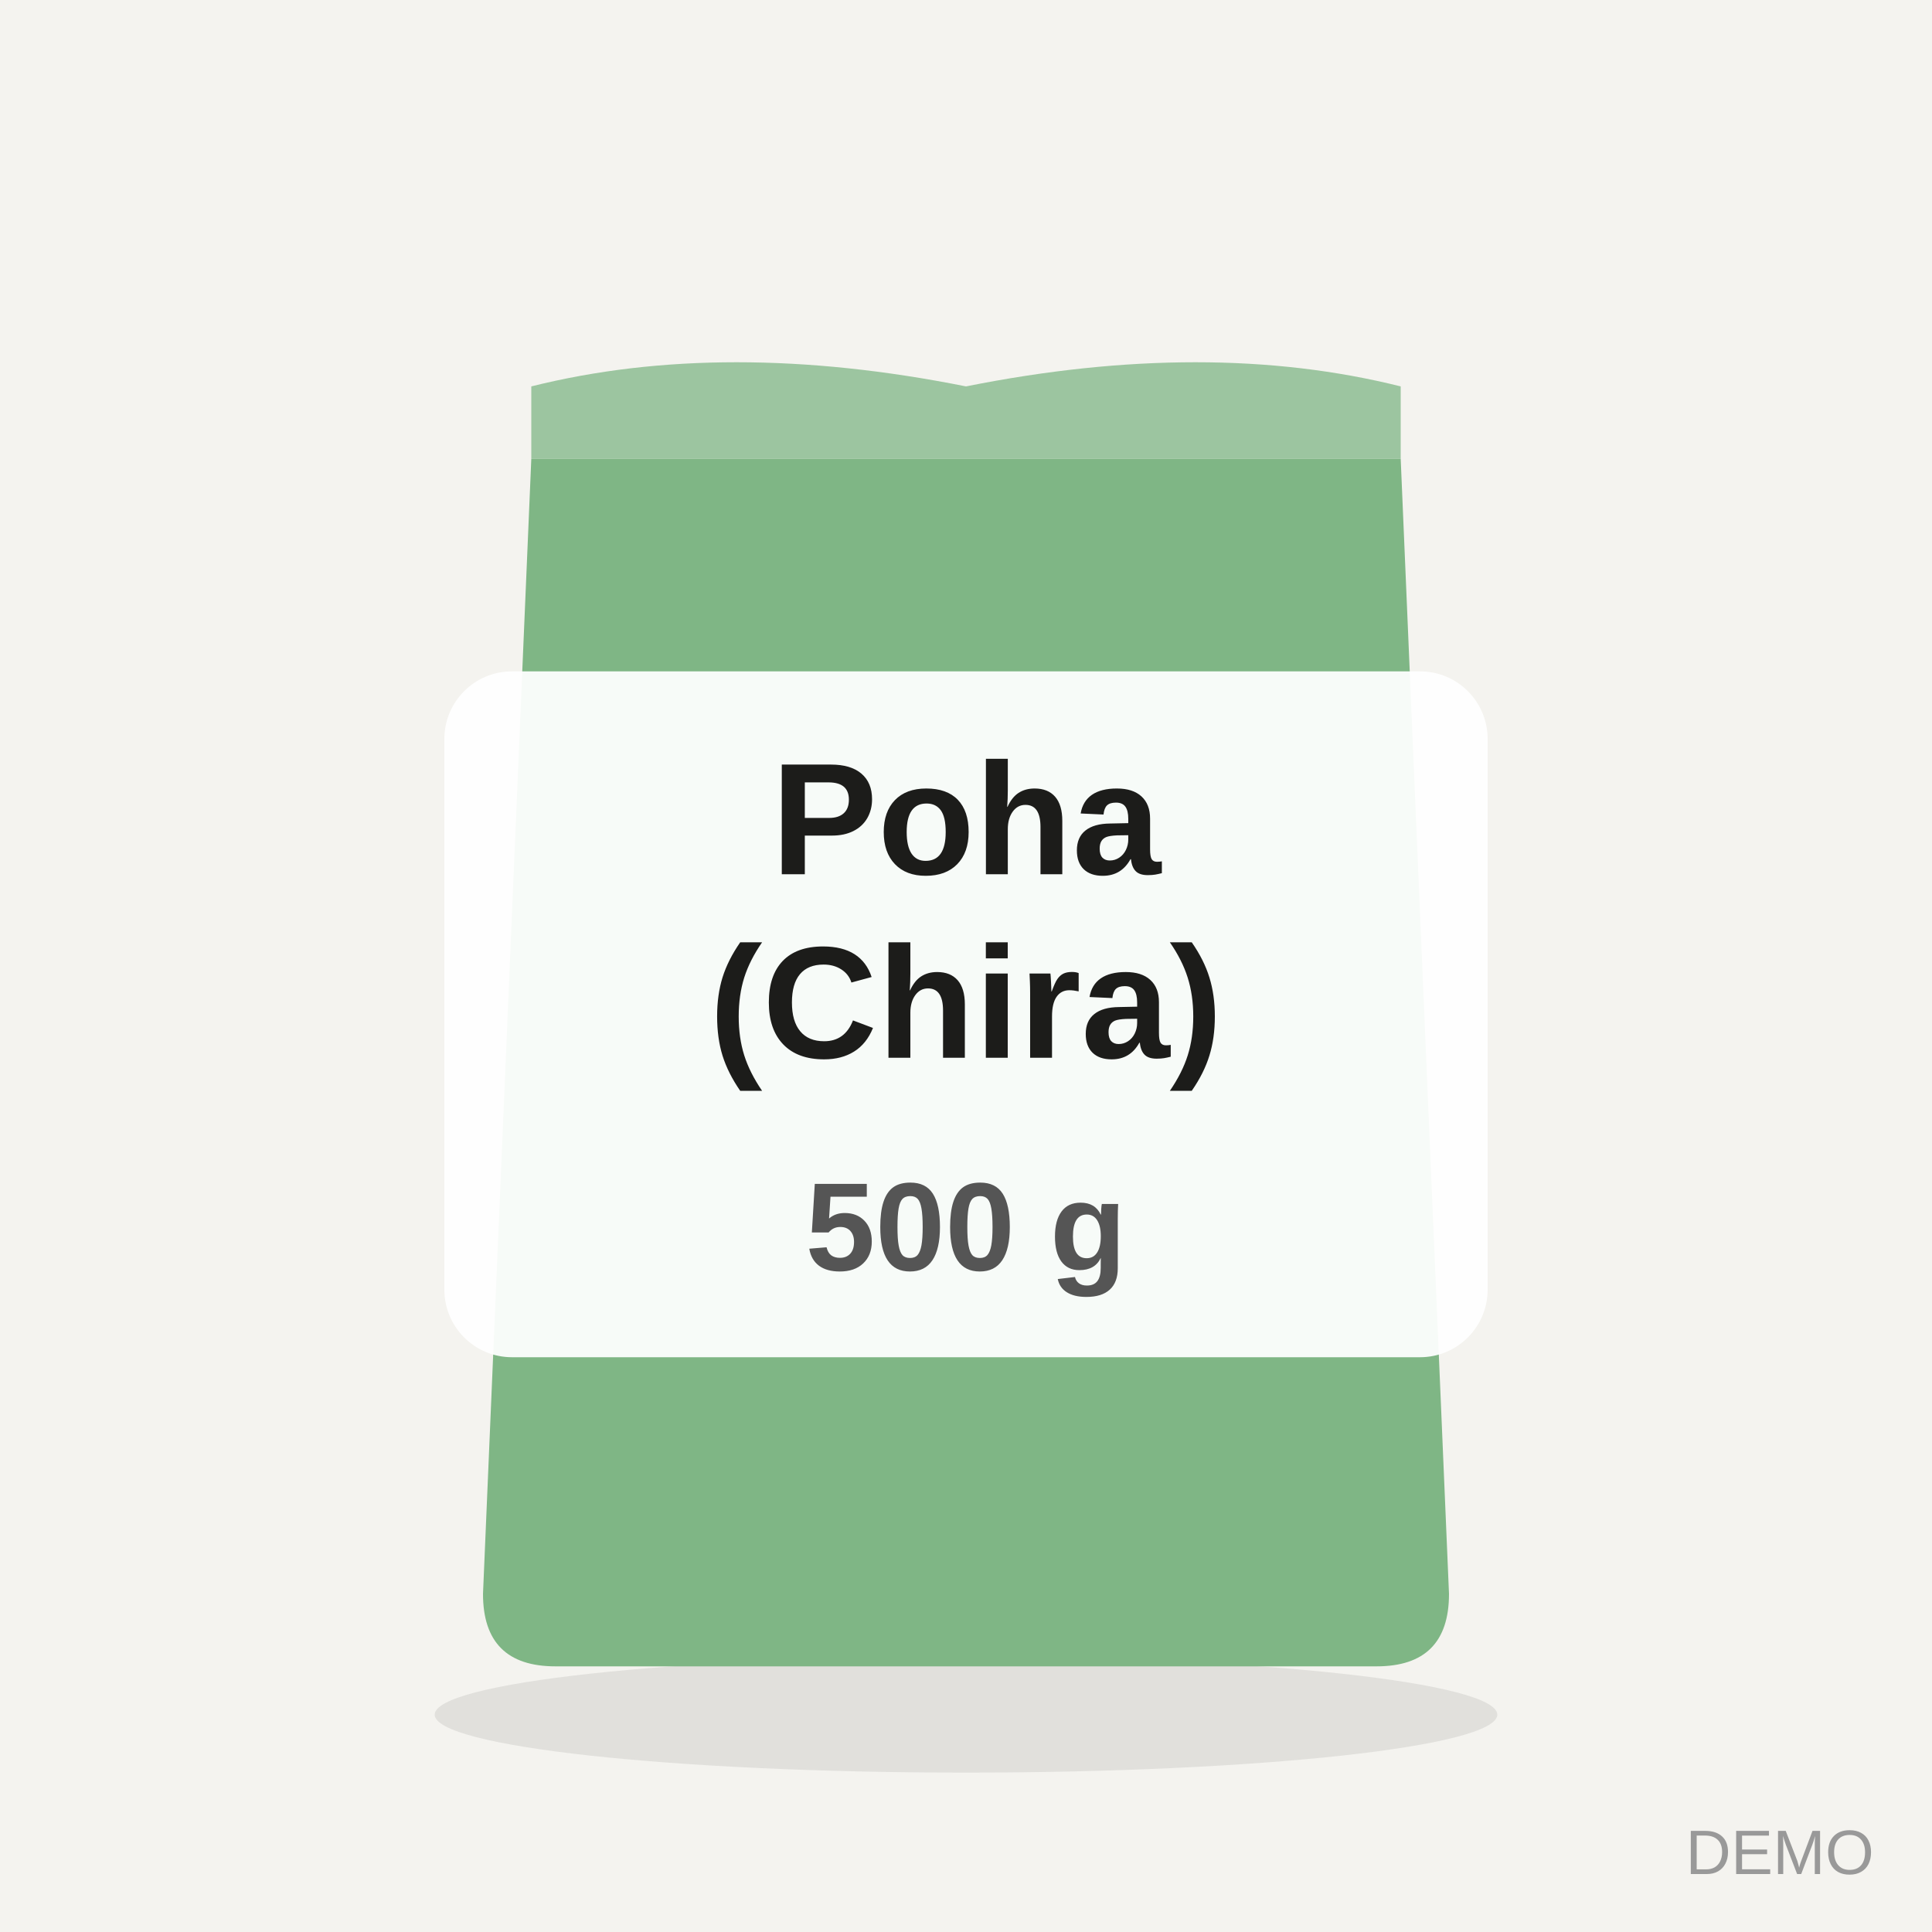
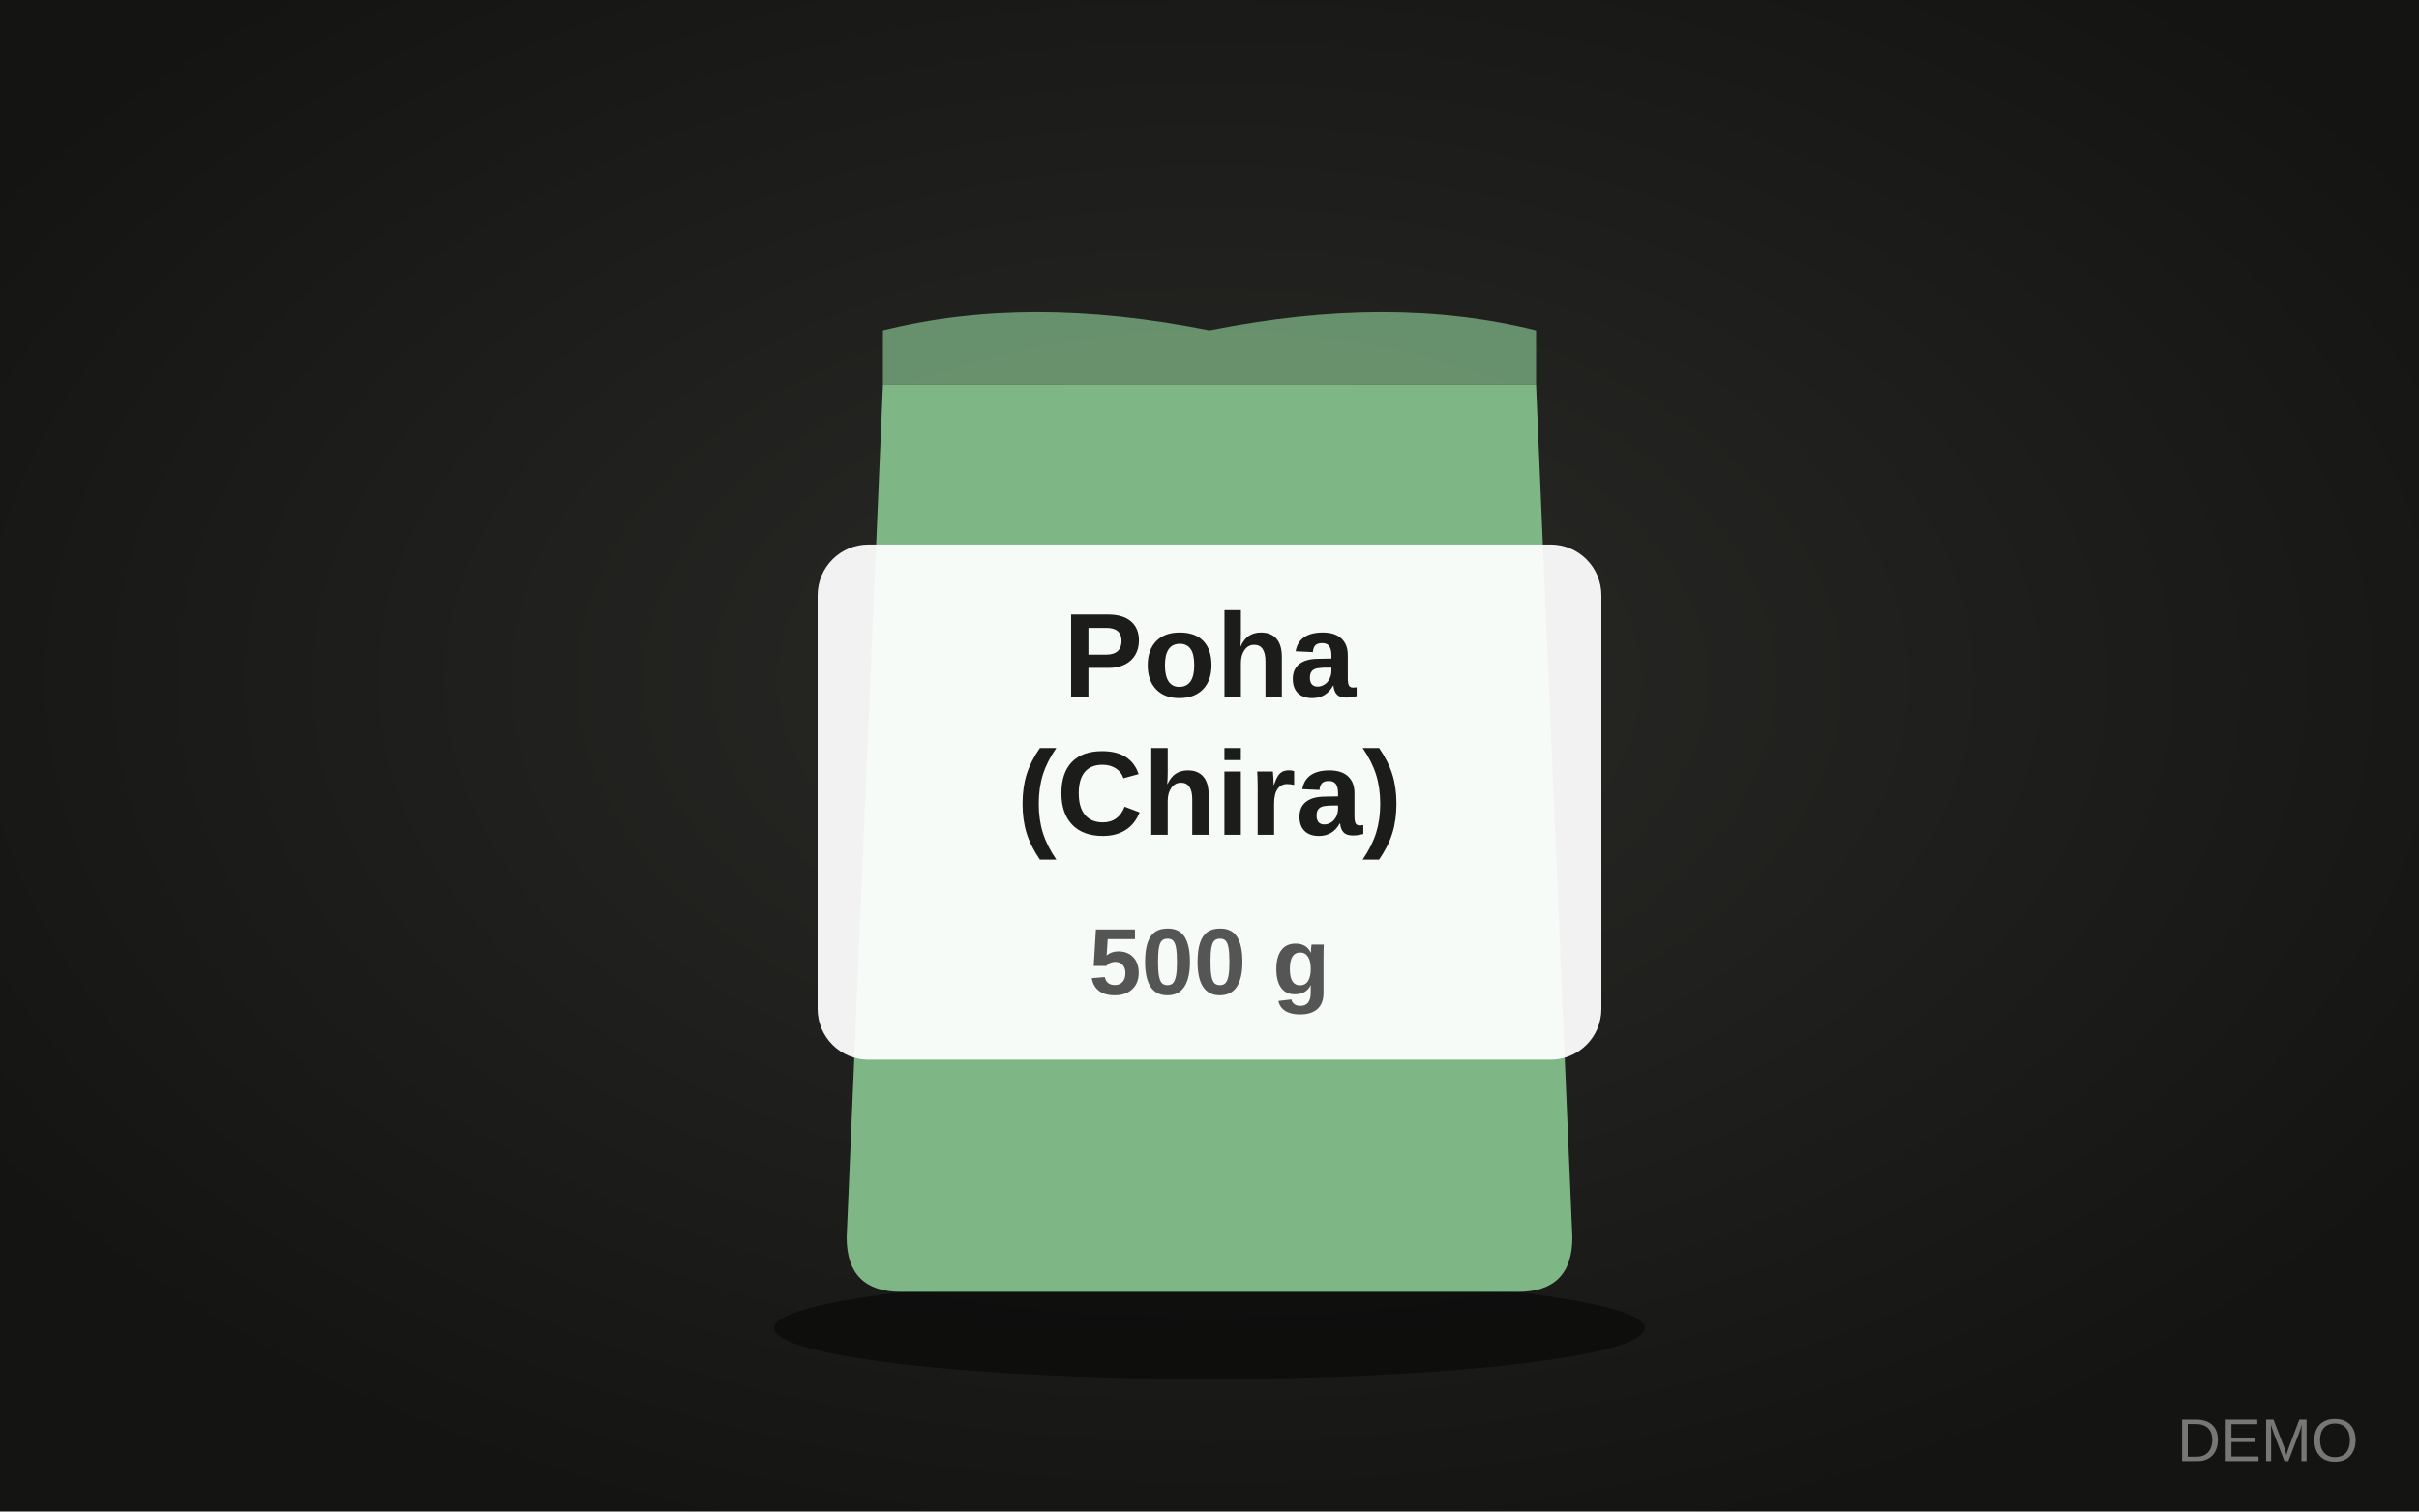
- <svg xmlns="http://www.w3.org/2000/svg" viewBox="0 0 400 400" font-family="Arial, Helvetica, sans-serif">
-   <rect width="400" height="400" fill="#F4F3EF" />
-   <ellipse cx="200" cy="355" rx="110" ry="12" fill="#000" opacity=".08" />
-   <path d="M110 95 L290 95 L300 330 Q300 345 285 345 L115 345 Q100 345 100 330 Z" fill="#7FB685" />
-   <path d="M110 95 L290 95 L290 80 Q250 70 200 80 Q150 70 110 80 Z" fill="#7FB685" opacity=".75" />
-   <rect x="92" y="139" width="216" height="142" rx="14" fill="#fff" opacity=".94" />
-   <g fill="#1C1C1A">
-     <text x="200" y="181" text-anchor="middle" font-size="33" font-weight="800">Poha</text>
-     <text x="200" y="219" text-anchor="middle" font-size="33" font-weight="800">(Chira)</text>
+ <svg xmlns="http://www.w3.org/2000/svg" viewBox="0 0 480 300" font-family="Arial, Helvetica, sans-serif">
+   <defs>
+     <radialGradient id="g" cx="50%" cy="45%" r="60%">
+       <stop offset="0" stop-color="#2A2A27" />
+       <stop offset="1" stop-color="#141413" />
+     </radialGradient>
+   </defs>
+   <rect width="480" height="300" fill="url(#g)" />
+   <g transform="translate(96 8) scale(.72)">
+     <ellipse cx="200" cy="355" rx="120" ry="14" fill="#000" opacity=".45" />
+     <path d="M110 95 L290 95 L300 330 Q300 345 285 345 L115 345 Q100 345 100 330 Z" fill="#7FB685" />
+     <path d="M110 95 L290 95 L290 80 Q250 70 200 80 Q150 70 110 80 Z" fill="#7FB685" opacity=".75" />
+     <rect x="92" y="139" width="216" height="142" rx="14" fill="#fff" opacity=".94" />
+     <g fill="#1C1C1A">
+       <text x="200" y="181" text-anchor="middle" font-size="33" font-weight="800">Poha</text>
+       <text x="200" y="219" text-anchor="middle" font-size="33" font-weight="800">(Chira)</text>
+     </g>
+     <text x="200" y="263" text-anchor="middle" font-size="26" font-weight="700" fill="#555">500 g</text>
  </g>
-   <text x="200" y="263" text-anchor="middle" font-size="26" font-weight="700" fill="#555">500 g</text>
-   <text x="388" y="388" text-anchor="end" font-size="13" fill="#999">DEMO</text>
+   <text x="468" y="290" text-anchor="end" font-size="12" fill="#777">DEMO</text>
</svg>
